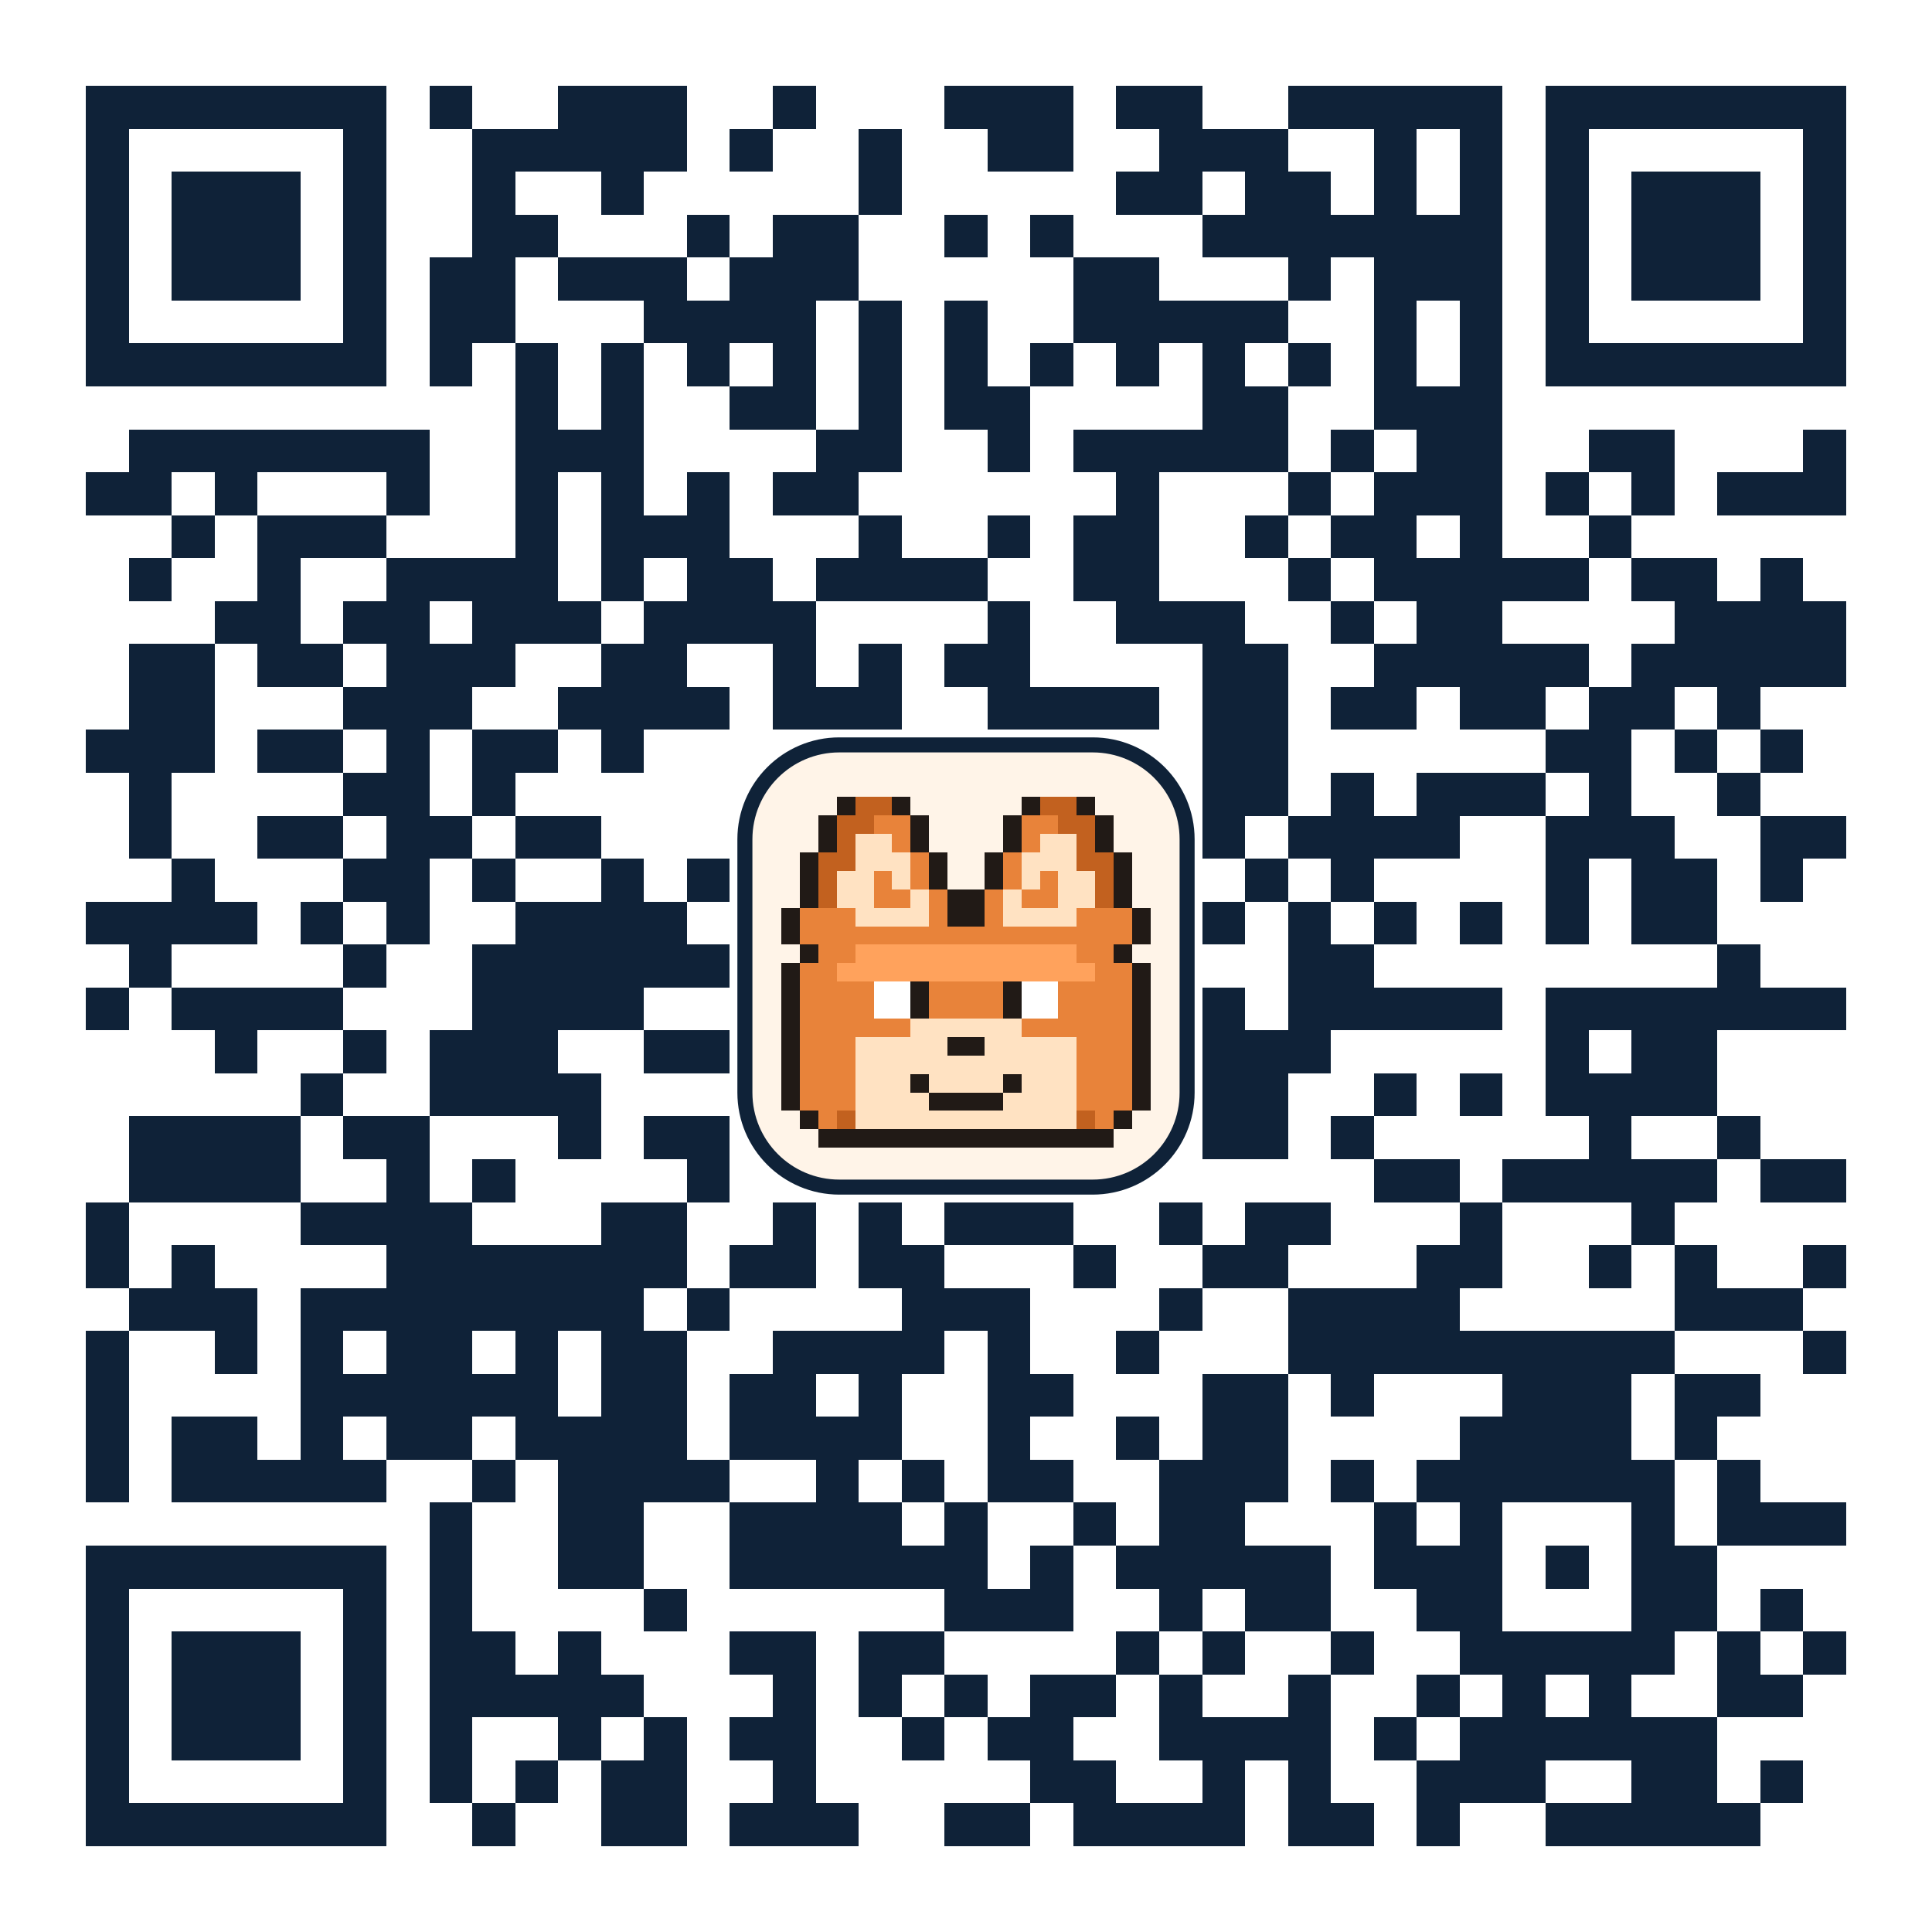
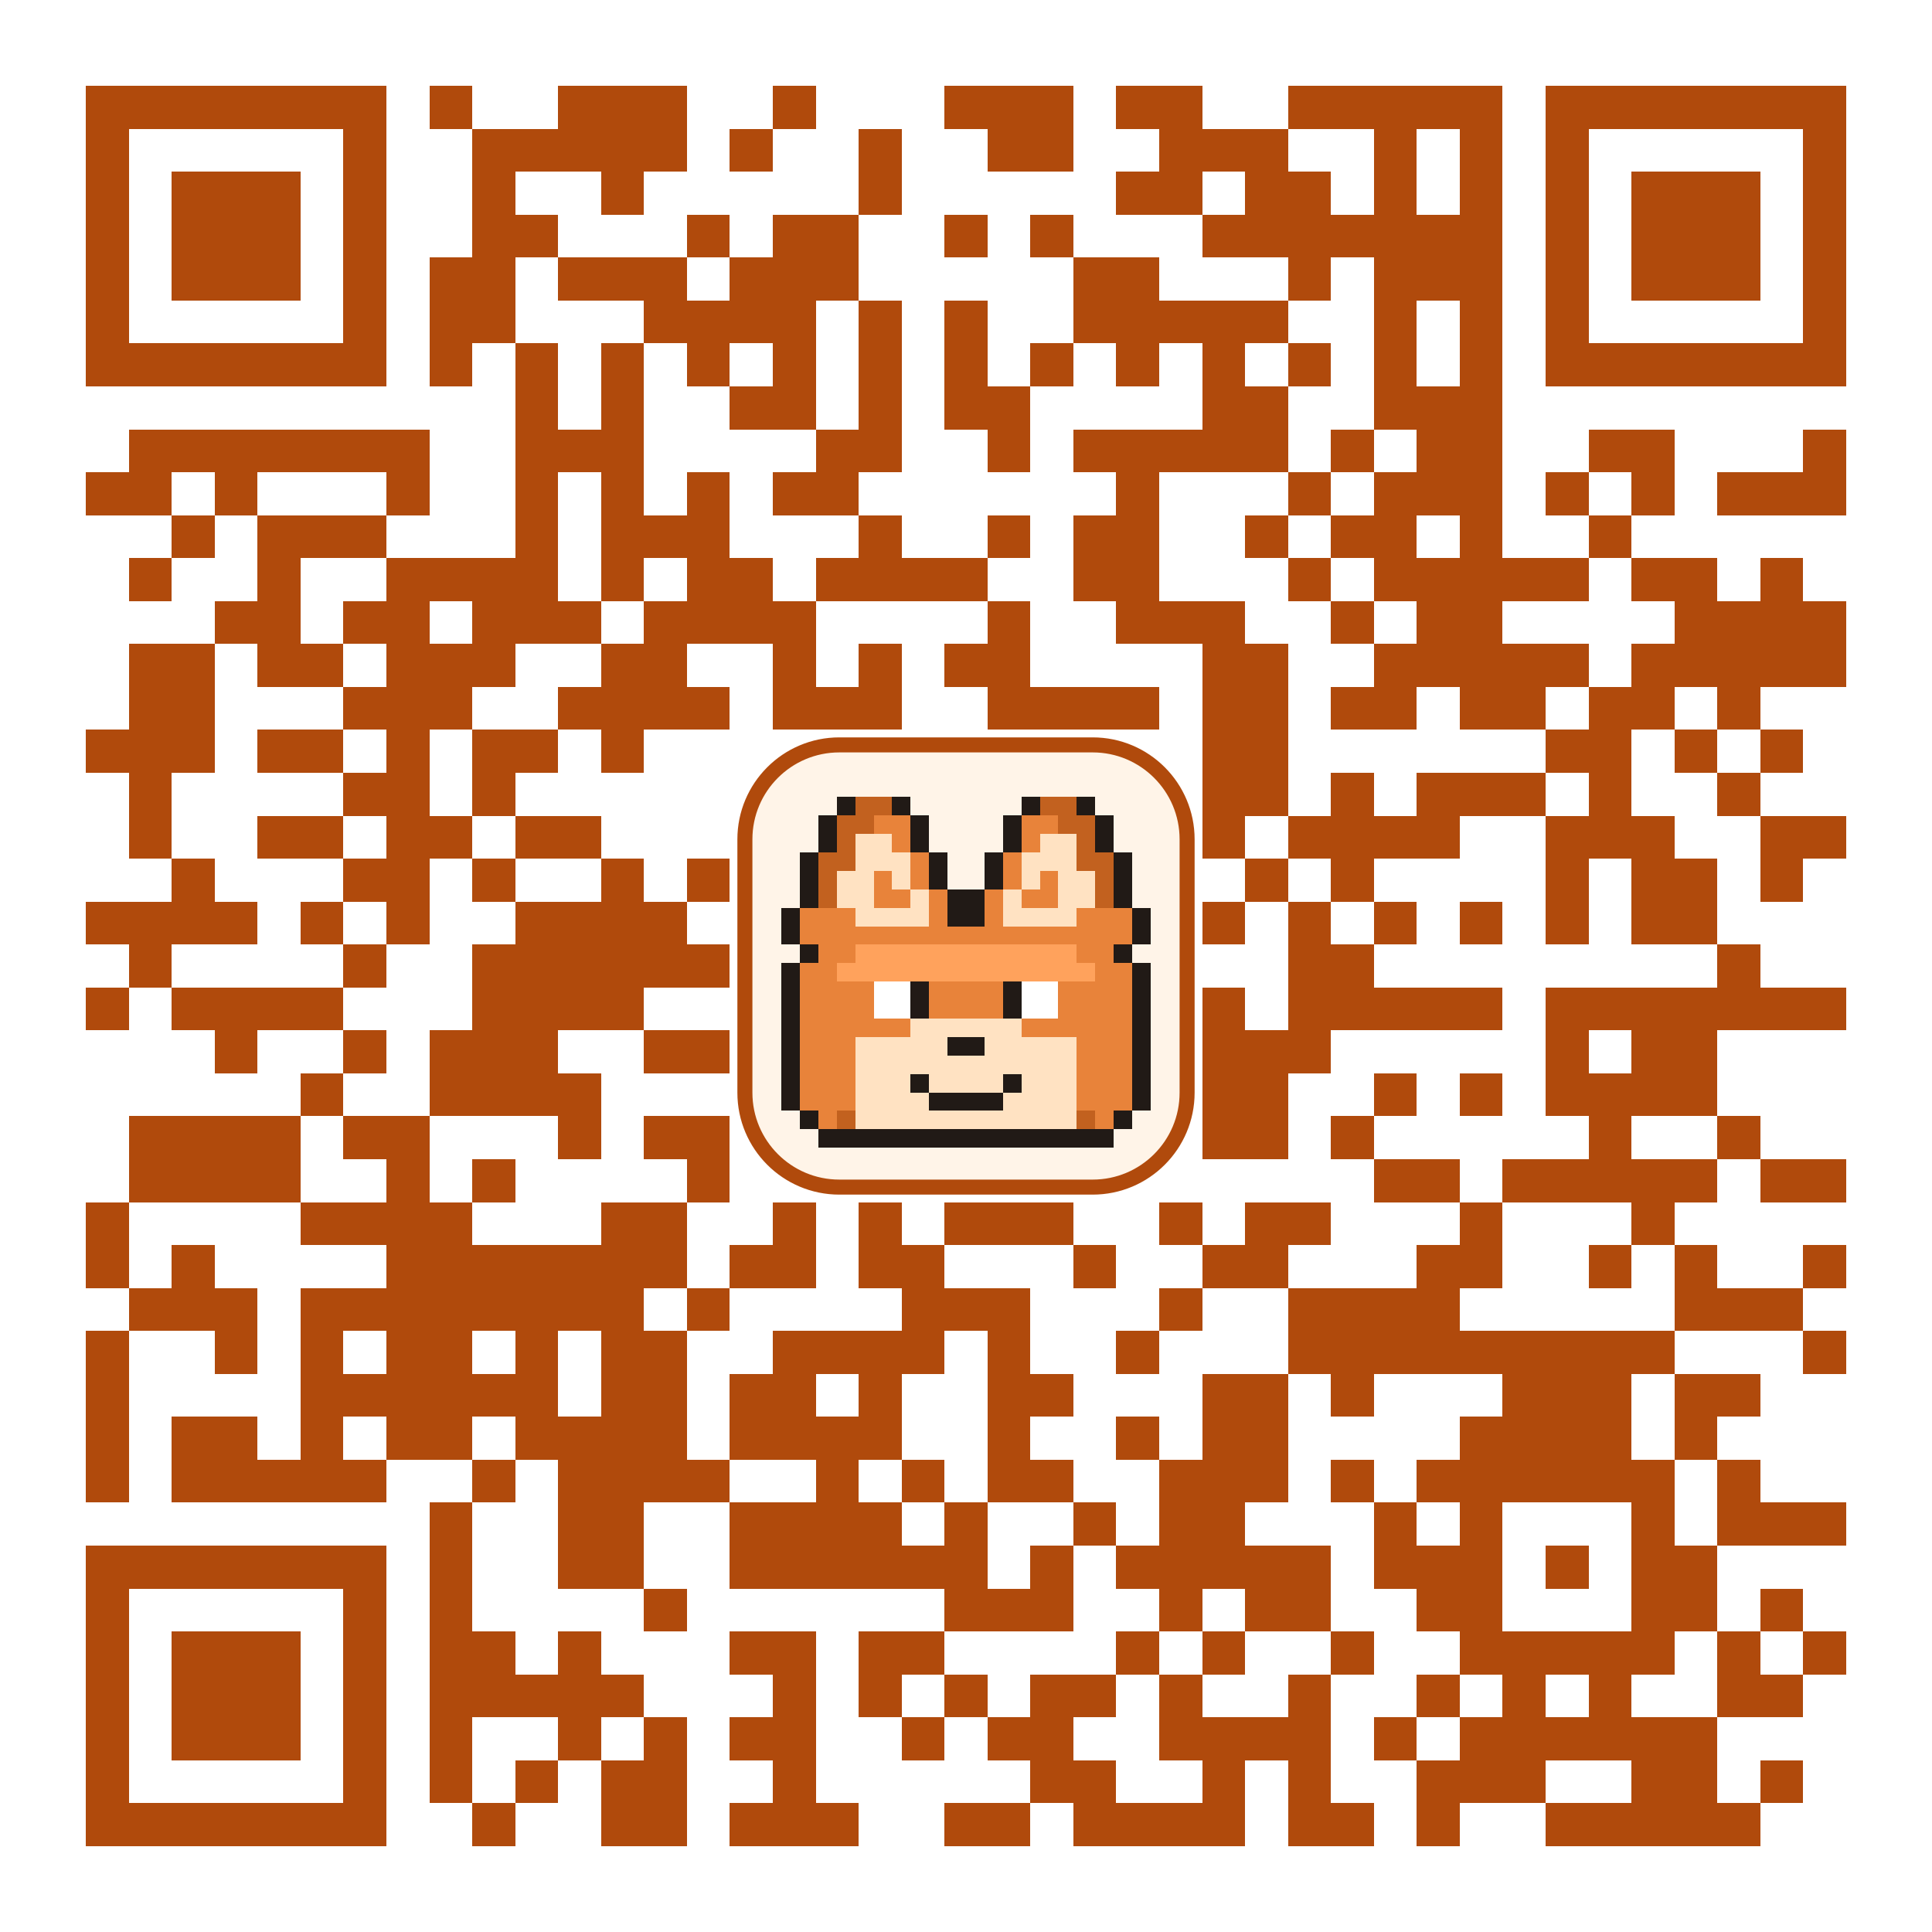
<svg xmlns="http://www.w3.org/2000/svg" viewBox="0 0 45 45">
  <rect width="45" height="45" fill="#ffffff" />
-   <path fill="#0f2238" shape-rendering="crispEdges" d="M2 2h7v1h-7zM10 2h1v1h-1zM13 2h3v1h-3zM18 2h1v1h-1zM22 2h3v1h-3zM26 2h2v1h-2zM30 2h5v1h-5zM36 2h7v1h-7zM2 3h1v1h-1zM8 3h1v1h-1zM11 3h5v1h-5zM17 3h1v1h-1zM20 3h1v1h-1zM23 3h2v1h-2zM27 3h3v1h-3zM32 3h1v1h-1zM34 3h1v1h-1zM36 3h1v1h-1zM42 3h1v1h-1zM2 4h1v1h-1zM4 4h3v1h-3zM8 4h1v1h-1zM11 4h1v1h-1zM14 4h1v1h-1zM20 4h1v1h-1zM26 4h2v1h-2zM29 4h2v1h-2zM32 4h1v1h-1zM34 4h1v1h-1zM36 4h1v1h-1zM38 4h3v1h-3zM42 4h1v1h-1zM2 5h1v1h-1zM4 5h3v1h-3zM8 5h1v1h-1zM11 5h2v1h-2zM16 5h1v1h-1zM18 5h2v1h-2zM22 5h1v1h-1zM24 5h1v1h-1zM28 5h7v1h-7zM36 5h1v1h-1zM38 5h3v1h-3zM42 5h1v1h-1zM2 6h1v1h-1zM4 6h3v1h-3zM8 6h1v1h-1zM10 6h2v1h-2zM13 6h3v1h-3zM17 6h3v1h-3zM25 6h2v1h-2zM30 6h1v1h-1zM32 6h3v1h-3zM36 6h1v1h-1zM38 6h3v1h-3zM42 6h1v1h-1zM2 7h1v1h-1zM8 7h1v1h-1zM10 7h2v1h-2zM15 7h4v1h-4zM20 7h1v1h-1zM22 7h1v1h-1zM25 7h5v1h-5zM32 7h1v1h-1zM34 7h1v1h-1zM36 7h1v1h-1zM42 7h1v1h-1zM2 8h7v1h-7zM10 8h1v1h-1zM12 8h1v1h-1zM14 8h1v1h-1zM16 8h1v1h-1zM18 8h1v1h-1zM20 8h1v1h-1zM22 8h1v1h-1zM24 8h1v1h-1zM26 8h1v1h-1zM28 8h1v1h-1zM30 8h1v1h-1zM32 8h1v1h-1zM34 8h1v1h-1zM36 8h7v1h-7zM12 9h1v1h-1zM14 9h1v1h-1zM17 9h2v1h-2zM20 9h1v1h-1zM22 9h2v1h-2zM28 9h2v1h-2zM32 9h3v1h-3zM3 10h7v1h-7zM12 10h3v1h-3zM19 10h2v1h-2zM23 10h1v1h-1zM25 10h5v1h-5zM31 10h1v1h-1zM33 10h2v1h-2zM37 10h2v1h-2zM42 10h1v1h-1zM2 11h2v1h-2zM5 11h1v1h-1zM9 11h1v1h-1zM12 11h1v1h-1zM14 11h1v1h-1zM16 11h1v1h-1zM18 11h2v1h-2zM26 11h1v1h-1zM30 11h1v1h-1zM32 11h3v1h-3zM36 11h1v1h-1zM38 11h1v1h-1zM40 11h3v1h-3zM4 12h1v1h-1zM6 12h3v1h-3zM12 12h1v1h-1zM14 12h3v1h-3zM20 12h1v1h-1zM23 12h1v1h-1zM25 12h2v1h-2zM29 12h1v1h-1zM31 12h2v1h-2zM34 12h1v1h-1zM37 12h1v1h-1zM3 13h1v1h-1zM6 13h1v1h-1zM9 13h4v1h-4zM14 13h1v1h-1zM16 13h2v1h-2zM19 13h4v1h-4zM25 13h2v1h-2zM30 13h1v1h-1zM32 13h5v1h-5zM38 13h2v1h-2zM41 13h1v1h-1zM5 14h2v1h-2zM8 14h2v1h-2zM11 14h3v1h-3zM15 14h4v1h-4zM23 14h1v1h-1zM26 14h3v1h-3zM31 14h1v1h-1zM33 14h2v1h-2zM39 14h4v1h-4zM3 15h2v1h-2zM6 15h2v1h-2zM9 15h3v1h-3zM14 15h2v1h-2zM18 15h1v1h-1zM20 15h1v1h-1zM22 15h2v1h-2zM28 15h2v1h-2zM32 15h5v1h-5zM38 15h5v1h-5zM3 16h2v1h-2zM8 16h3v1h-3zM13 16h4v1h-4zM18 16h3v1h-3zM23 16h4v1h-4zM28 16h2v1h-2zM31 16h2v1h-2zM34 16h2v1h-2zM37 16h2v1h-2zM40 16h1v1h-1zM2 17h3v1h-3zM6 17h2v1h-2zM9 17h1v1h-1zM11 17h2v1h-2zM14 17h1v1h-1zM28 17h2v1h-2zM36 17h2v1h-2zM39 17h1v1h-1zM41 17h1v1h-1zM3 18h1v1h-1zM8 18h2v1h-2zM11 18h1v1h-1zM28 18h2v1h-2zM31 18h1v1h-1zM33 18h3v1h-3zM37 18h1v1h-1zM40 18h1v1h-1zM3 19h1v1h-1zM6 19h2v1h-2zM9 19h2v1h-2zM12 19h2v1h-2zM28 19h1v1h-1zM30 19h4v1h-4zM36 19h3v1h-3zM41 19h2v1h-2zM4 20h1v1h-1zM8 20h2v1h-2zM11 20h1v1h-1zM14 20h1v1h-1zM16 20h1v1h-1zM29 20h1v1h-1zM31 20h1v1h-1zM36 20h1v1h-1zM38 20h2v1h-2zM41 20h1v1h-1zM2 21h4v1h-4zM7 21h1v1h-1zM9 21h1v1h-1zM12 21h4v1h-4zM28 21h1v1h-1zM30 21h1v1h-1zM32 21h1v1h-1zM34 21h1v1h-1zM36 21h1v1h-1zM38 21h2v1h-2zM3 22h1v1h-1zM8 22h1v1h-1zM11 22h6v1h-6zM30 22h2v1h-2zM40 22h1v1h-1zM2 23h1v1h-1zM4 23h4v1h-4zM11 23h4v1h-4zM28 23h1v1h-1zM30 23h5v1h-5zM36 23h7v1h-7zM5 24h1v1h-1zM8 24h1v1h-1zM10 24h3v1h-3zM15 24h2v1h-2zM28 24h3v1h-3zM36 24h1v1h-1zM38 24h2v1h-2zM7 25h1v1h-1zM10 25h4v1h-4zM28 25h2v1h-2zM32 25h1v1h-1zM34 25h1v1h-1zM36 25h4v1h-4zM3 26h4v1h-4zM8 26h2v1h-2zM13 26h1v1h-1zM15 26h2v1h-2zM28 26h2v1h-2zM31 26h1v1h-1zM37 26h1v1h-1zM40 26h1v1h-1zM3 27h4v1h-4zM9 27h1v1h-1zM11 27h1v1h-1zM16 27h1v1h-1zM32 27h2v1h-2zM35 27h5v1h-5zM41 27h2v1h-2zM2 28h1v1h-1zM7 28h4v1h-4zM14 28h2v1h-2zM18 28h1v1h-1zM20 28h1v1h-1zM22 28h3v1h-3zM27 28h1v1h-1zM29 28h2v1h-2zM34 28h1v1h-1zM38 28h1v1h-1zM2 29h1v1h-1zM4 29h1v1h-1zM9 29h7v1h-7zM17 29h2v1h-2zM20 29h2v1h-2zM25 29h1v1h-1zM28 29h2v1h-2zM33 29h2v1h-2zM37 29h1v1h-1zM39 29h1v1h-1zM42 29h1v1h-1zM3 30h3v1h-3zM7 30h8v1h-8zM16 30h1v1h-1zM21 30h3v1h-3zM27 30h1v1h-1zM30 30h4v1h-4zM39 30h3v1h-3zM2 31h1v1h-1zM5 31h1v1h-1zM7 31h1v1h-1zM9 31h2v1h-2zM12 31h1v1h-1zM14 31h2v1h-2zM18 31h4v1h-4zM23 31h1v1h-1zM26 31h1v1h-1zM30 31h9v1h-9zM42 31h1v1h-1zM2 32h1v1h-1zM7 32h6v1h-6zM14 32h2v1h-2zM17 32h2v1h-2zM20 32h1v1h-1zM23 32h2v1h-2zM28 32h2v1h-2zM31 32h1v1h-1zM35 32h3v1h-3zM39 32h2v1h-2zM2 33h1v1h-1zM4 33h2v1h-2zM7 33h1v1h-1zM9 33h2v1h-2zM12 33h4v1h-4zM17 33h4v1h-4zM23 33h1v1h-1zM26 33h1v1h-1zM28 33h2v1h-2zM34 33h4v1h-4zM39 33h1v1h-1zM2 34h1v1h-1zM4 34h5v1h-5zM11 34h1v1h-1zM13 34h4v1h-4zM19 34h1v1h-1zM21 34h1v1h-1zM23 34h2v1h-2zM27 34h3v1h-3zM31 34h1v1h-1zM33 34h6v1h-6zM40 34h1v1h-1zM10 35h1v1h-1zM13 35h2v1h-2zM17 35h4v1h-4zM22 35h1v1h-1zM25 35h1v1h-1zM27 35h2v1h-2zM32 35h1v1h-1zM34 35h1v1h-1zM38 35h1v1h-1zM40 35h3v1h-3zM2 36h7v1h-7zM10 36h1v1h-1zM13 36h2v1h-2zM17 36h6v1h-6zM24 36h1v1h-1zM26 36h5v1h-5zM32 36h3v1h-3zM36 36h1v1h-1zM38 36h2v1h-2zM2 37h1v1h-1zM8 37h1v1h-1zM10 37h1v1h-1zM15 37h1v1h-1zM22 37h3v1h-3zM27 37h1v1h-1zM29 37h2v1h-2zM33 37h2v1h-2zM38 37h2v1h-2zM41 37h1v1h-1zM2 38h1v1h-1zM4 38h3v1h-3zM8 38h1v1h-1zM10 38h2v1h-2zM13 38h1v1h-1zM17 38h2v1h-2zM20 38h2v1h-2zM26 38h1v1h-1zM28 38h1v1h-1zM31 38h1v1h-1zM34 38h5v1h-5zM40 38h1v1h-1zM42 38h1v1h-1zM2 39h1v1h-1zM4 39h3v1h-3zM8 39h1v1h-1zM10 39h5v1h-5zM18 39h1v1h-1zM20 39h1v1h-1zM22 39h1v1h-1zM24 39h2v1h-2zM27 39h1v1h-1zM30 39h1v1h-1zM33 39h1v1h-1zM35 39h1v1h-1zM37 39h1v1h-1zM40 39h2v1h-2zM2 40h1v1h-1zM4 40h3v1h-3zM8 40h1v1h-1zM10 40h1v1h-1zM13 40h1v1h-1zM15 40h1v1h-1zM17 40h2v1h-2zM21 40h1v1h-1zM23 40h2v1h-2zM27 40h4v1h-4zM32 40h1v1h-1zM34 40h6v1h-6zM2 41h1v1h-1zM8 41h1v1h-1zM10 41h1v1h-1zM12 41h1v1h-1zM14 41h2v1h-2zM18 41h1v1h-1zM24 41h2v1h-2zM28 41h1v1h-1zM30 41h1v1h-1zM33 41h3v1h-3zM38 41h2v1h-2zM41 41h1v1h-1zM2 42h7v1h-7zM11 42h1v1h-1zM14 42h2v1h-2zM17 42h3v1h-3zM22 42h2v1h-2zM25 42h4v1h-4zM30 42h2v1h-2zM33 42h1v1h-1zM36 42h5v1h-5z" />
-   <rect x="17.35" y="17.35" width="10.3" height="10.3" rx="2.2" fill="#fff4e8" stroke="#0f2238" stroke-width="0.35" />
+   <path fill="#b04a0c" shape-rendering="crispEdges" d="M2 2h7v1h-7zM10 2h1v1h-1zM13 2h3v1h-3zM18 2h1v1h-1zM22 2h3v1h-3zM26 2h2v1h-2zM30 2h5v1h-5zM36 2h7v1h-7zM2 3h1v1h-1zM8 3h1v1h-1zM11 3h5v1h-5zM17 3h1v1h-1zM20 3h1v1h-1zM23 3h2v1h-2zM27 3h3v1h-3zM32 3h1v1h-1zM34 3h1v1h-1zM36 3h1v1h-1zM42 3h1v1h-1zM2 4h1v1h-1zM4 4h3v1h-3zM8 4h1v1h-1zM11 4h1v1h-1zM14 4h1v1h-1zM20 4h1v1h-1zM26 4h2v1h-2zM29 4h2v1h-2zM32 4h1v1h-1zM34 4h1v1h-1zM36 4h1v1h-1zM38 4h3v1h-3zM42 4h1v1h-1zM2 5h1v1h-1zM4 5h3v1h-3zM8 5h1v1h-1zM11 5h2v1h-2zM16 5h1v1h-1zM18 5h2v1h-2zM22 5h1v1h-1zM24 5h1v1h-1zM28 5h7v1h-7zM36 5h1v1h-1zM38 5h3v1h-3zM42 5h1v1h-1zM2 6h1v1h-1zM4 6h3v1h-3zM8 6h1v1h-1zM10 6h2v1h-2zM13 6h3v1h-3zM17 6h3v1h-3zM25 6h2v1h-2zM30 6h1v1h-1zM32 6h3v1h-3zM36 6h1v1h-1zM38 6h3v1h-3zM42 6h1v1h-1zM2 7h1v1h-1zM8 7h1v1h-1zM10 7h2v1h-2zM15 7h4v1h-4zM20 7h1v1h-1zM22 7h1v1h-1zM25 7h5v1h-5zM32 7h1v1h-1zM34 7h1v1h-1zM36 7h1v1h-1zM42 7h1v1h-1zM2 8h7v1h-7zM10 8h1v1h-1zM12 8h1v1h-1zM14 8h1v1h-1zM16 8h1v1h-1zM18 8h1v1h-1zM20 8h1v1h-1zM22 8h1v1h-1zM24 8h1v1h-1zM26 8h1v1h-1zM28 8h1v1h-1zM30 8h1v1h-1zM32 8h1v1h-1zM34 8h1v1h-1zM36 8h7v1h-7zM12 9h1v1h-1zM14 9h1v1h-1zM17 9h2v1h-2zM20 9h1v1h-1zM22 9h2v1h-2zM28 9h2v1h-2zM32 9h3v1h-3zM3 10h7v1h-7zM12 10h3v1h-3zM19 10h2v1h-2zM23 10h1v1h-1zM25 10h5v1h-5zM31 10h1v1h-1zM33 10h2v1h-2zM37 10h2v1h-2zM42 10h1v1h-1zM2 11h2v1h-2zM5 11h1v1h-1zM9 11h1v1h-1zM12 11h1v1h-1zM14 11h1v1h-1zM16 11h1v1h-1zM18 11h2v1h-2zM26 11h1v1h-1zM30 11h1v1h-1zM32 11h3v1h-3zM36 11h1v1h-1zM38 11h1v1h-1zM40 11h3v1h-3zM4 12h1v1h-1zM6 12h3v1h-3zM12 12h1v1h-1zM14 12h3v1h-3zM20 12h1v1h-1zM23 12h1v1h-1zM25 12h2v1h-2zM29 12h1v1h-1zM31 12h2v1h-2zM34 12h1v1h-1zM37 12h1v1h-1zM3 13h1v1h-1zM6 13h1v1h-1zM9 13h4v1h-4zM14 13h1v1h-1zM16 13h2v1h-2zM19 13h4v1h-4zM25 13h2v1h-2zM30 13h1v1h-1zM32 13h5v1h-5zM38 13h2v1h-2zM41 13h1v1h-1zM5 14h2v1h-2zM8 14h2v1h-2zM11 14h3v1h-3zM15 14h4v1h-4zM23 14h1v1h-1zM26 14h3v1h-3zM31 14h1v1h-1zM33 14h2v1h-2zM39 14h4v1h-4zM3 15h2v1h-2zM6 15h2v1h-2zM9 15h3v1h-3zM14 15h2v1h-2zM18 15h1v1h-1zM20 15h1v1h-1zM22 15h2v1h-2zM28 15h2v1h-2zM32 15h5v1h-5zM38 15h5v1h-5zM3 16h2v1h-2zM8 16h3v1h-3zM13 16h4v1h-4zM18 16h3v1h-3zM23 16h4v1h-4zM28 16h2v1h-2zM31 16h2v1h-2zM34 16h2v1h-2zM37 16h2v1h-2zM40 16h1v1h-1zM2 17h3v1h-3zM6 17h2v1h-2zM9 17h1v1h-1zM11 17h2v1h-2zM14 17h1v1h-1zM28 17h2v1h-2zM36 17h2v1h-2zM39 17h1v1h-1zM41 17h1v1h-1zM3 18h1v1h-1zM8 18h2v1h-2zM11 18h1v1h-1zM28 18h2v1h-2zM31 18h1v1h-1zM33 18h3v1h-3zM37 18h1v1h-1zM40 18h1v1h-1zM3 19h1v1h-1zM6 19h2v1h-2zM9 19h2v1h-2zM12 19h2v1h-2zM28 19h1v1h-1zM30 19h4v1h-4zM36 19h3v1h-3zM41 19h2v1h-2zM4 20h1v1h-1zM8 20h2v1h-2zM11 20h1v1h-1zM14 20h1v1h-1zM16 20h1v1h-1zM29 20h1v1h-1zM31 20h1v1h-1zM36 20h1v1h-1zM38 20h2v1h-2zM41 20h1v1h-1zM2 21h4v1h-4zM7 21h1v1h-1zM9 21h1v1h-1zM12 21h4v1h-4zM28 21h1v1h-1zM30 21h1v1h-1zM32 21h1v1h-1zM34 21h1v1h-1zM36 21h1v1h-1zM38 21h2v1h-2zM3 22h1v1h-1zM8 22h1v1h-1zM11 22h6v1h-6zM30 22h2v1h-2zM40 22h1v1h-1zM2 23h1v1h-1zM4 23h4v1h-4zM11 23h4v1h-4zM28 23h1v1h-1zM30 23h5v1h-5zM36 23h7v1h-7zM5 24h1v1h-1zM8 24h1v1h-1zM10 24h3v1h-3zM15 24h2v1h-2zM28 24h3v1h-3zM36 24h1v1h-1zM38 24h2v1h-2zM7 25h1v1h-1zM10 25h4v1h-4zM28 25h2v1h-2zM32 25h1v1h-1zM34 25h1v1h-1zM36 25h4v1h-4zM3 26h4v1h-4zM8 26h2v1h-2zM13 26h1v1h-1zM15 26h2v1h-2zM28 26h2v1h-2zM31 26h1v1h-1zM37 26h1v1h-1zM40 26h1v1h-1zM3 27h4v1h-4zM9 27h1v1h-1zM11 27h1v1h-1zM16 27h1v1h-1zM32 27h2v1h-2zM35 27h5v1h-5zM41 27h2v1h-2zM2 28h1v1h-1zM7 28h4v1h-4zM14 28h2v1h-2zM18 28h1v1h-1zM20 28h1v1h-1zM22 28h3v1h-3zM27 28h1v1h-1zM29 28h2v1h-2zM34 28h1v1h-1zM38 28h1v1h-1zM2 29h1v1h-1zM4 29h1v1h-1zM9 29h7v1h-7zM17 29h2v1h-2zM20 29h2v1h-2zM25 29h1v1h-1zM28 29h2v1h-2zM33 29h2v1h-2zM37 29h1v1h-1zM39 29h1v1h-1zM42 29h1v1h-1zM3 30h3v1h-3zM7 30h8v1h-8zM16 30h1v1h-1zM21 30h3v1h-3zM27 30h1v1h-1zM30 30h4v1h-4zM39 30h3v1h-3zM2 31h1v1h-1zM5 31h1v1h-1zM7 31h1v1h-1zM9 31h2v1h-2zM12 31h1v1h-1zM14 31h2v1h-2zM18 31h4v1h-4zM23 31h1v1h-1zM26 31h1v1h-1zM30 31h9v1h-9zM42 31h1v1h-1zM2 32h1v1h-1zM7 32h6v1h-6zM14 32h2v1h-2zM17 32h2v1h-2zM20 32h1v1h-1zM23 32h2v1h-2zM28 32h2v1h-2zM31 32h1v1h-1zM35 32h3v1h-3zM39 32h2v1h-2zM2 33h1v1h-1zM4 33h2v1h-2zM7 33h1v1h-1zM9 33h2v1h-2zM12 33h4v1h-4zM17 33h4v1h-4zM23 33h1v1h-1zM26 33h1v1h-1zM28 33h2v1h-2zM34 33h4v1h-4zM39 33h1v1h-1zM2 34h1v1h-1zM4 34h5v1h-5zM11 34h1v1h-1zM13 34h4v1h-4zM19 34h1v1h-1zM21 34h1v1h-1zM23 34h2v1h-2zM27 34h3v1h-3zM31 34h1v1h-1zM33 34h6v1h-6zM40 34h1v1h-1zM10 35h1v1h-1zM13 35h2v1h-2zM17 35h4v1h-4zM22 35h1v1h-1zM25 35h1v1h-1zM27 35h2v1h-2zM32 35h1v1h-1zM34 35h1v1h-1zM38 35h1v1h-1zM40 35h3v1h-3zM2 36h7v1h-7zM10 36h1v1h-1zM13 36h2v1h-2zM17 36h6v1h-6zM24 36h1v1h-1zM26 36h5v1h-5zM32 36h3v1h-3zM36 36h1v1h-1zM38 36h2v1h-2zM2 37h1v1h-1zM8 37h1v1h-1zM10 37h1v1h-1zM15 37h1v1h-1zM22 37h3v1h-3zM27 37h1v1h-1zM29 37h2v1h-2zM33 37h2v1h-2zM38 37h2v1h-2zM41 37h1v1h-1zM2 38h1v1h-1zM4 38h3v1h-3zM8 38h1v1h-1zM10 38h2v1h-2zM13 38h1v1h-1zM17 38h2v1h-2zM20 38h2v1h-2zM26 38h1v1h-1zM28 38h1v1h-1zM31 38h1v1h-1zM34 38h5v1h-5zM40 38h1v1h-1zM42 38h1v1h-1zM2 39h1v1h-1zM4 39h3v1h-3zM8 39h1v1h-1zM10 39h5v1h-5zM18 39h1v1h-1zM20 39h1v1h-1zM22 39h1v1h-1zM24 39h2v1h-2zM27 39h1v1h-1zM30 39h1v1h-1zM33 39h1v1h-1zM35 39h1v1h-1zM37 39h1v1h-1zM40 39h2v1h-2zM2 40h1v1h-1zM4 40h3v1h-3zM8 40h1v1h-1zM10 40h1v1h-1zM13 40h1v1h-1zM15 40h1v1h-1zM17 40h2v1h-2zM21 40h1v1h-1zM23 40h2v1h-2zM27 40h4v1h-4zM32 40h1v1h-1zM34 40h6v1h-6zM2 41h1v1h-1zM8 41h1v1h-1zM10 41h1v1h-1zM12 41h1v1h-1zM14 41h2v1h-2zM18 41h1v1h-1zM24 41h2v1h-2zM28 41h1v1h-1zM30 41h1v1h-1zM33 41h3v1h-3zM38 41h2v1h-2zM41 41h1v1h-1zM2 42h7v1h-7zM11 42h1v1h-1zM14 42h2v1h-2zM17 42h3v1h-3zM22 42h2v1h-2zM25 42h4v1h-4zM30 42h2v1h-2zM33 42h1v1h-1zM36 42h5v1h-5z" />
+   <rect x="17.35" y="17.35" width="10.3" height="10.3" rx="2.2" fill="#fff4e8" stroke="#b04a0c" stroke-width="0.35" />
  <g transform="translate(18.200 18.565) scale(0.43)" shape-rendering="crispEdges">
    <rect x="3" y="0" width="1" height="1" fill="#211a16" />
    <rect x="4" y="0" width="2" height="1" fill="#c2611f" />
    <rect x="6" y="0" width="1" height="1" fill="#211a16" />
    <rect x="13" y="0" width="1" height="1" fill="#211a16" />
    <rect x="14" y="0" width="2" height="1" fill="#c2611f" />
    <rect x="16" y="0" width="1" height="1" fill="#211a16" />
    <rect x="2" y="1" width="1" height="1" fill="#211a16" />
    <rect x="3" y="1" width="2" height="1" fill="#c2611f" />
    <rect x="5" y="1" width="2" height="1" fill="#e8833a" />
    <rect x="7" y="1" width="1" height="1" fill="#211a16" />
    <rect x="12" y="1" width="1" height="1" fill="#211a16" />
    <rect x="13" y="1" width="2" height="1" fill="#e8833a" />
    <rect x="15" y="1" width="2" height="1" fill="#c2611f" />
    <rect x="17" y="1" width="1" height="1" fill="#211a16" />
    <rect x="2" y="2" width="1" height="1" fill="#211a16" />
    <rect x="3" y="2" width="1" height="1" fill="#c2611f" />
    <rect x="4" y="2" width="2" height="1" fill="#ffe2c2" />
    <rect x="6" y="2" width="1" height="1" fill="#e8833a" />
    <rect x="7" y="2" width="1" height="1" fill="#211a16" />
    <rect x="12" y="2" width="1" height="1" fill="#211a16" />
    <rect x="13" y="2" width="1" height="1" fill="#e8833a" />
    <rect x="14" y="2" width="2" height="1" fill="#ffe2c2" />
    <rect x="16" y="2" width="1" height="1" fill="#c2611f" />
    <rect x="17" y="2" width="1" height="1" fill="#211a16" />
    <rect x="1" y="3" width="1" height="1" fill="#211a16" />
    <rect x="2" y="3" width="2" height="1" fill="#c2611f" />
    <rect x="4" y="3" width="3" height="1" fill="#ffe2c2" />
    <rect x="7" y="3" width="1" height="1" fill="#e8833a" />
    <rect x="8" y="3" width="1" height="1" fill="#211a16" />
    <rect x="11" y="3" width="1" height="1" fill="#211a16" />
    <rect x="12" y="3" width="1" height="1" fill="#e8833a" />
    <rect x="13" y="3" width="3" height="1" fill="#ffe2c2" />
    <rect x="16" y="3" width="2" height="1" fill="#c2611f" />
    <rect x="18" y="3" width="1" height="1" fill="#211a16" />
    <rect x="1" y="4" width="1" height="1" fill="#211a16" />
    <rect x="2" y="4" width="1" height="1" fill="#c2611f" />
    <rect x="3" y="4" width="2" height="1" fill="#ffe2c2" />
    <rect x="5" y="4" width="1" height="1" fill="#e8833a" />
    <rect x="6" y="4" width="1" height="1" fill="#ffe2c2" />
    <rect x="7" y="4" width="1" height="1" fill="#e8833a" />
    <rect x="8" y="4" width="1" height="1" fill="#211a16" />
    <rect x="11" y="4" width="1" height="1" fill="#211a16" />
    <rect x="12" y="4" width="1" height="1" fill="#e8833a" />
    <rect x="13" y="4" width="1" height="1" fill="#ffe2c2" />
    <rect x="14" y="4" width="1" height="1" fill="#e8833a" />
    <rect x="15" y="4" width="2" height="1" fill="#ffe2c2" />
    <rect x="17" y="4" width="1" height="1" fill="#c2611f" />
    <rect x="18" y="4" width="1" height="1" fill="#211a16" />
    <rect x="1" y="5" width="1" height="1" fill="#211a16" />
    <rect x="2" y="5" width="1" height="1" fill="#c2611f" />
    <rect x="3" y="5" width="2" height="1" fill="#ffe2c2" />
    <rect x="5" y="5" width="2" height="1" fill="#e8833a" />
    <rect x="7" y="5" width="1" height="1" fill="#ffe2c2" />
    <rect x="8" y="5" width="1" height="1" fill="#e8833a" />
    <rect x="9" y="5" width="2" height="1" fill="#211a16" />
    <rect x="11" y="5" width="1" height="1" fill="#e8833a" />
    <rect x="12" y="5" width="1" height="1" fill="#ffe2c2" />
    <rect x="13" y="5" width="2" height="1" fill="#e8833a" />
    <rect x="15" y="5" width="2" height="1" fill="#ffe2c2" />
    <rect x="17" y="5" width="1" height="1" fill="#c2611f" />
    <rect x="18" y="5" width="1" height="1" fill="#211a16" />
    <rect x="0" y="6" width="1" height="1" fill="#211a16" />
    <rect x="1" y="6" width="3" height="1" fill="#e8833a" />
    <rect x="4" y="6" width="4" height="1" fill="#ffe2c2" />
    <rect x="8" y="6" width="1" height="1" fill="#e8833a" />
    <rect x="9" y="6" width="2" height="1" fill="#211a16" />
    <rect x="11" y="6" width="1" height="1" fill="#e8833a" />
    <rect x="12" y="6" width="4" height="1" fill="#ffe2c2" />
    <rect x="16" y="6" width="3" height="1" fill="#e8833a" />
    <rect x="19" y="6" width="1" height="1" fill="#211a16" />
    <rect x="0" y="7" width="1" height="1" fill="#211a16" />
    <rect x="1" y="7" width="18" height="1" fill="#e8833a" />
    <rect x="19" y="7" width="1" height="1" fill="#211a16" />
    <rect x="1" y="8" width="1" height="1" fill="#211a16" />
    <rect x="2" y="8" width="2" height="1" fill="#e8833a" />
    <rect x="4" y="8" width="12" height="1" fill="#ffa25c" />
    <rect x="16" y="8" width="2" height="1" fill="#e8833a" />
    <rect x="18" y="8" width="1" height="1" fill="#211a16" />
    <rect x="0" y="9" width="1" height="1" fill="#211a16" />
    <rect x="1" y="9" width="2" height="1" fill="#e8833a" />
    <rect x="3" y="9" width="14" height="1" fill="#ffa25c" />
    <rect x="17" y="9" width="2" height="1" fill="#e8833a" />
    <rect x="19" y="9" width="1" height="1" fill="#211a16" />
    <rect x="0" y="10" width="1" height="1" fill="#211a16" />
    <rect x="1" y="10" width="4" height="1" fill="#e8833a" />
    <rect x="5" y="10" width="2" height="1" fill="#ffffff" />
    <rect x="7" y="10" width="1" height="1" fill="#211a16" />
    <rect x="8" y="10" width="4" height="1" fill="#e8833a" />
    <rect x="12" y="10" width="1" height="1" fill="#211a16" />
    <rect x="13" y="10" width="2" height="1" fill="#ffffff" />
    <rect x="15" y="10" width="4" height="1" fill="#e8833a" />
    <rect x="19" y="10" width="1" height="1" fill="#211a16" />
    <rect x="0" y="11" width="1" height="1" fill="#211a16" />
    <rect x="1" y="11" width="4" height="1" fill="#e8833a" />
    <rect x="5" y="11" width="2" height="1" fill="#ffffff" />
    <rect x="7" y="11" width="1" height="1" fill="#211a16" />
    <rect x="8" y="11" width="4" height="1" fill="#e8833a" />
    <rect x="12" y="11" width="1" height="1" fill="#211a16" />
    <rect x="13" y="11" width="2" height="1" fill="#ffffff" />
    <rect x="15" y="11" width="4" height="1" fill="#e8833a" />
    <rect x="19" y="11" width="1" height="1" fill="#211a16" />
    <rect x="0" y="12" width="1" height="1" fill="#211a16" />
    <rect x="1" y="12" width="6" height="1" fill="#e8833a" />
    <rect x="7" y="12" width="6" height="1" fill="#ffe2c2" />
    <rect x="13" y="12" width="6" height="1" fill="#e8833a" />
    <rect x="19" y="12" width="1" height="1" fill="#211a16" />
    <rect x="0" y="13" width="1" height="1" fill="#211a16" />
    <rect x="1" y="13" width="3" height="1" fill="#e8833a" />
    <rect x="4" y="13" width="5" height="1" fill="#ffe2c2" />
    <rect x="9" y="13" width="2" height="1" fill="#211a16" />
    <rect x="11" y="13" width="5" height="1" fill="#ffe2c2" />
    <rect x="16" y="13" width="3" height="1" fill="#e8833a" />
    <rect x="19" y="13" width="1" height="1" fill="#211a16" />
    <rect x="0" y="14" width="1" height="1" fill="#211a16" />
    <rect x="1" y="14" width="3" height="1" fill="#e8833a" />
    <rect x="4" y="14" width="12" height="1" fill="#ffe2c2" />
    <rect x="16" y="14" width="3" height="1" fill="#e8833a" />
    <rect x="19" y="14" width="1" height="1" fill="#211a16" />
    <rect x="0" y="15" width="1" height="1" fill="#211a16" />
    <rect x="1" y="15" width="3" height="1" fill="#e8833a" />
    <rect x="4" y="15" width="3" height="1" fill="#ffe2c2" />
    <rect x="7" y="15" width="1" height="1" fill="#211a16" />
    <rect x="8" y="15" width="4" height="1" fill="#ffe2c2" />
    <rect x="12" y="15" width="1" height="1" fill="#211a16" />
    <rect x="13" y="15" width="3" height="1" fill="#ffe2c2" />
    <rect x="16" y="15" width="3" height="1" fill="#e8833a" />
    <rect x="19" y="15" width="1" height="1" fill="#211a16" />
    <rect x="0" y="16" width="1" height="1" fill="#211a16" />
    <rect x="1" y="16" width="3" height="1" fill="#e8833a" />
    <rect x="4" y="16" width="4" height="1" fill="#ffe2c2" />
    <rect x="8" y="16" width="4" height="1" fill="#211a16" />
    <rect x="12" y="16" width="4" height="1" fill="#ffe2c2" />
    <rect x="16" y="16" width="3" height="1" fill="#e8833a" />
    <rect x="19" y="16" width="1" height="1" fill="#211a16" />
    <rect x="1" y="17" width="1" height="1" fill="#211a16" />
    <rect x="2" y="17" width="1" height="1" fill="#e8833a" />
    <rect x="3" y="17" width="1" height="1" fill="#c2611f" />
    <rect x="4" y="17" width="12" height="1" fill="#ffe2c2" />
    <rect x="16" y="17" width="1" height="1" fill="#c2611f" />
    <rect x="17" y="17" width="1" height="1" fill="#e8833a" />
    <rect x="18" y="17" width="1" height="1" fill="#211a16" />
    <rect x="2" y="18" width="16" height="1" fill="#211a16" />
  </g>
</svg>
